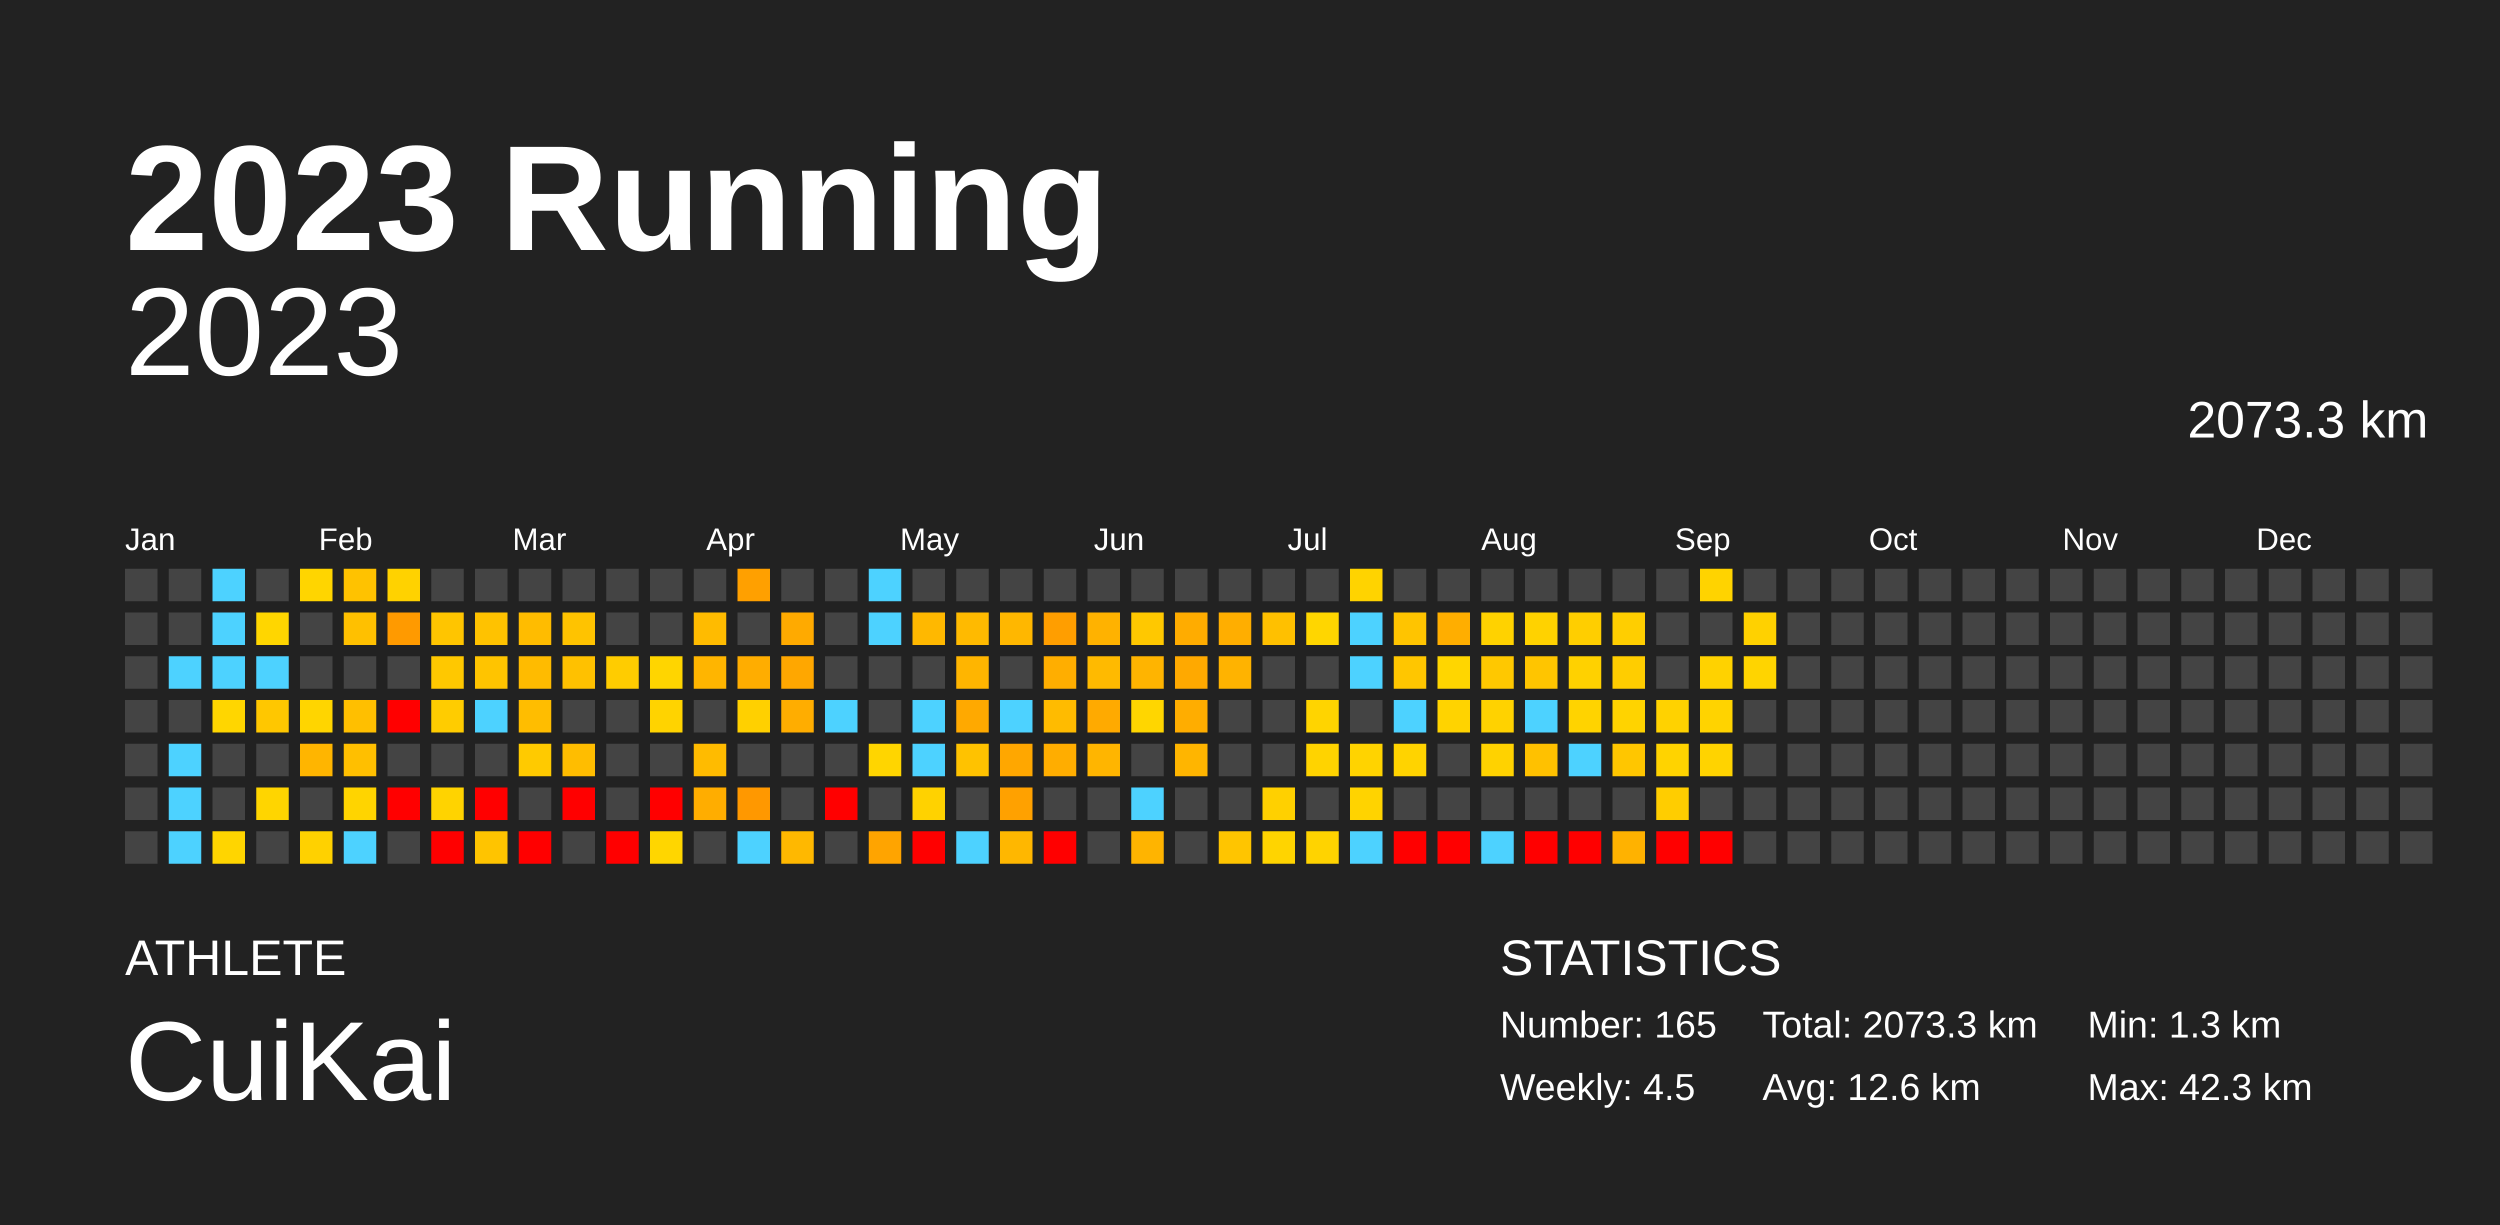
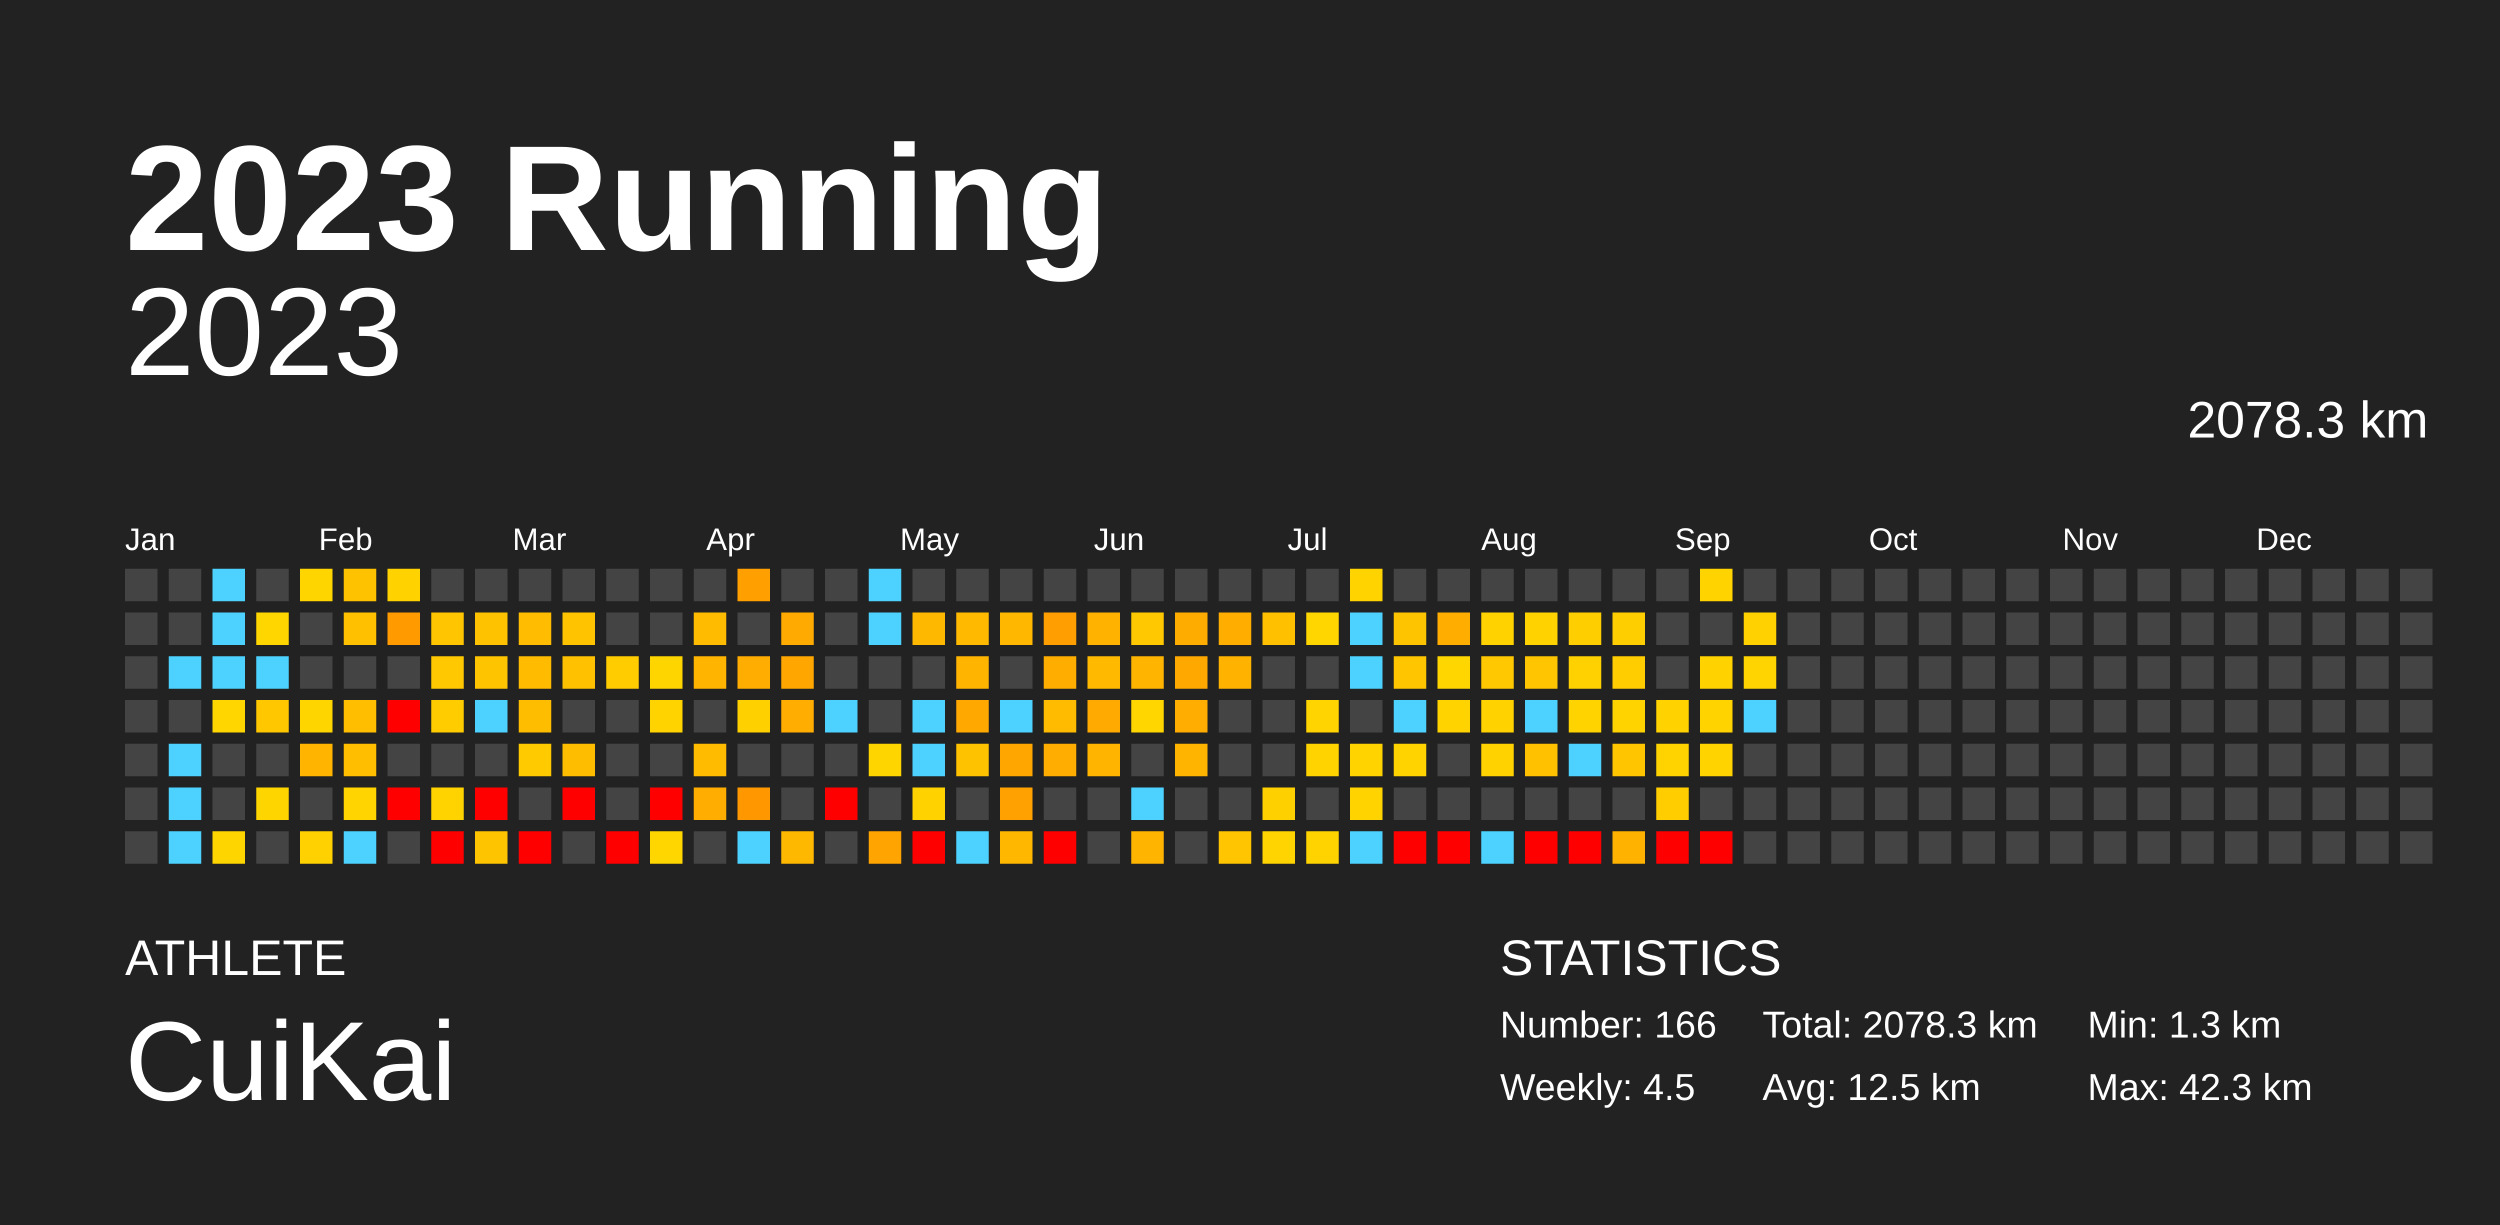
<svg xmlns="http://www.w3.org/2000/svg" baseProfile="full" height="98mm" version="1.1" viewBox="0,0,200,98" width="200mm">
  <defs />
  <rect fill="#222222" height="98" width="200" x="0" y="0" />
  <text fill="#FFFFFF" style="font-size:12px; font-family:Arial; font-weight:bold;" x="10" y="20">2023 Running</text>
  <text fill="#FFFFFF" style="font-size:4px; font-family:Arial" x="10" y="78">ATHLETE</text>
  <text fill="#FFFFFF" style="font-size:9px; font-family:Arial" x="10" y="88">CuiKai</text>
  <text fill="#FFFFFF" style="font-size:4px; font-family:Arial" x="120" y="78">STATISTICS</text>
-   <text fill="#FFFFFF" style="font-size:3px; font-family:Arial" x="120" y="83">Number: 165</text>
+   <text fill="#FFFFFF" style="font-size:3px; font-family:Arial" x="120" y="83">Number: 166</text>
  <text fill="#FFFFFF" style="font-size:3px; font-family:Arial" x="120" y="88">Weekly: 4.5</text>
-   <text fill="#FFFFFF" style="font-size:3px; font-family:Arial" x="141" y="83">Total: 2073.3 km</text>
-   <text fill="#FFFFFF" style="font-size:3px; font-family:Arial" x="141" y="88">Avg: 12.6 km</text>
+   <text fill="#FFFFFF" style="font-size:3px; font-family:Arial" x="141" y="83">Total: 2078.3 km</text>
+   <text fill="#FFFFFF" style="font-size:3px; font-family:Arial" x="141" y="88">Avg: 12.5 km</text>
  <text fill="#FFFFFF" style="font-size:3px; font-family:Arial" x="167" y="83">Min: 1.3 km</text>
  <text fill="#FFFFFF" style="font-size:3px; font-family:Arial" x="167" y="88">Max: 42.3 km</text>
  <text alignment-baseline="hanging" fill="#FFFFFF" style="font-size:10.0px; font-family:Arial;" x="10" y="30">2023</text>
-   <text alignment-baseline="hanging" fill="#FFFFFF" style="font-size:4.125px; font-family:Arial;" x="175" y="35">2073.3 km</text>
+   <text alignment-baseline="hanging" fill="#FFFFFF" style="font-size:4.125px; font-family:Arial;" x="175" y="35">2078.3 km</text>
  <text fill="#FFFFFF" style="font-size:2.5px; font-family:Arial" x="10.0" y="44">Jan</text>
  <text fill="#FFFFFF" style="font-size:2.5px; font-family:Arial" x="25.5" y="44">Feb</text>
  <text fill="#FFFFFF" style="font-size:2.5px; font-family:Arial" x="41.0" y="44">Mar</text>
  <text fill="#FFFFFF" style="font-size:2.5px; font-family:Arial" x="56.5" y="44">Apr</text>
  <text fill="#FFFFFF" style="font-size:2.5px; font-family:Arial" x="72.0" y="44">May</text>
  <text fill="#FFFFFF" style="font-size:2.5px; font-family:Arial" x="87.5" y="44">Jun</text>
  <text fill="#FFFFFF" style="font-size:2.5px; font-family:Arial" x="103.0" y="44">Jul</text>
  <text fill="#FFFFFF" style="font-size:2.5px; font-family:Arial" x="118.5" y="44">Aug</text>
  <text fill="#FFFFFF" style="font-size:2.5px; font-family:Arial" x="134.0" y="44">Sep</text>
  <text fill="#FFFFFF" style="font-size:2.5px; font-family:Arial" x="149.5" y="44">Oct</text>
  <text fill="#FFFFFF" style="font-size:2.5px; font-family:Arial" x="165.0" y="44">Nov</text>
  <text fill="#FFFFFF" style="font-size:2.5px; font-family:Arial" x="180.5" y="44">Dec</text>
  <rect fill="#444444" height="2.6" width="2.6" x="10.0" y="45.5" />
  <rect fill="#444444" height="2.6" width="2.6" x="10.0" y="49.0" />
  <rect fill="#444444" height="2.6" width="2.6" x="10.0" y="52.5" />
  <rect fill="#444444" height="2.6" width="2.6" x="10.0" y="56.0" />
  <rect fill="#444444" height="2.6" width="2.6" x="10.0" y="59.5" />
  <rect fill="#444444" height="2.6" width="2.6" x="10.0" y="63.0" />
  <rect fill="#444444" height="2.6" width="2.6" x="10.0" y="66.5" />
  <rect fill="#444444" height="2.6" width="2.6" x="13.5" y="45.5" />
  <rect fill="#444444" height="2.6" width="2.6" x="13.5" y="49.0" />
  <rect fill="#4dd2ff" height="2.6" width="2.6" x="13.5" y="52.5" />
  <rect fill="#444444" height="2.6" width="2.6" x="13.5" y="56.0" />
  <rect fill="#4dd2ff" height="2.6" width="2.6" x="13.5" y="59.5" />
  <rect fill="#4dd2ff" height="2.6" width="2.6" x="13.5" y="63.0" />
  <rect fill="#4dd2ff" height="2.6" width="2.6" x="13.5" y="66.5" />
  <rect fill="#4dd2ff" height="2.6" width="2.6" x="17.0" y="45.5" />
  <rect fill="#4dd2ff" height="2.6" width="2.6" x="17.0" y="49.0" />
  <rect fill="#4dd2ff" height="2.6" width="2.6" x="17.0" y="52.5" />
  <rect fill="#ffd600" height="2.6" width="2.6" x="17.0" y="56.0" />
  <rect fill="#444444" height="2.6" width="2.6" x="17.0" y="59.5" />
  <rect fill="#444444" height="2.6" width="2.6" x="17.0" y="63.0" />
  <rect fill="#ffd500" height="2.6" width="2.6" x="17.0" y="66.5" />
  <rect fill="#444444" height="2.6" width="2.6" x="20.5" y="45.5" />
  <rect fill="#ffd600" height="2.6" width="2.6" x="20.5" y="49.0" />
  <rect fill="#4dd2ff" height="2.6" width="2.6" x="20.5" y="52.5" />
  <rect fill="#ffc700" height="2.6" width="2.6" x="20.5" y="56.0" />
  <rect fill="#444444" height="2.6" width="2.6" x="20.5" y="59.5" />
  <rect fill="#ffd500" height="2.6" width="2.6" x="20.5" y="63.0" />
  <rect fill="#444444" height="2.6" width="2.6" x="20.5" y="66.5" />
  <rect fill="#ffd500" height="2.6" width="2.6" x="24.0" y="45.5" />
  <rect fill="#444444" height="2.6" width="2.6" x="24.0" y="49.0" />
  <rect fill="#444444" height="2.6" width="2.6" x="24.0" y="52.5" />
  <rect fill="#ffd500" height="2.6" width="2.6" x="24.0" y="56.0" />
  <rect fill="#ffb500" height="2.6" width="2.6" x="24.0" y="59.5" />
  <rect fill="#444444" height="2.6" width="2.6" x="24.0" y="63.0" />
  <rect fill="#ffd100" height="2.6" width="2.6" x="24.0" y="66.5" />
  <rect fill="#ffc200" height="2.6" width="2.6" x="27.5" y="45.5" />
  <rect fill="#ffc000" height="2.6" width="2.6" x="27.5" y="49.0" />
  <rect fill="#444444" height="2.6" width="2.6" x="27.5" y="52.5" />
  <rect fill="#ffbf00" height="2.6" width="2.6" x="27.5" y="56.0" />
  <rect fill="#ffbf00" height="2.6" width="2.6" x="27.5" y="59.5" />
  <rect fill="#ffd400" height="2.6" width="2.6" x="27.5" y="63.0" />
  <rect fill="#4dd2ff" height="2.6" width="2.6" x="27.5" y="66.5" />
  <rect fill="#ffd200" height="2.6" width="2.6" x="31.0" y="45.5" />
  <rect fill="#ff9a00" height="2.6" width="2.6" x="31.0" y="49.0" />
  <rect fill="#444444" height="2.6" width="2.6" x="31.0" y="52.5" />
  <rect fill="red" height="2.6" width="2.6" x="31.0" y="56.0" />
  <rect fill="#444444" height="2.6" width="2.6" x="31.0" y="59.5" />
  <rect fill="red" height="2.6" width="2.6" x="31.0" y="63.0" />
  <rect fill="#444444" height="2.6" width="2.6" x="31.0" y="66.5" />
  <rect fill="#444444" height="2.6" width="2.6" x="34.5" y="45.5" />
  <rect fill="#ffc500" height="2.6" width="2.6" x="34.5" y="49.0" />
  <rect fill="#ffc800" height="2.6" width="2.6" x="34.5" y="52.5" />
  <rect fill="#ffcc00" height="2.6" width="2.6" x="34.5" y="56.0" />
  <rect fill="#444444" height="2.6" width="2.6" x="34.5" y="59.5" />
  <rect fill="#ffd300" height="2.6" width="2.6" x="34.5" y="63.0" />
  <rect fill="red" height="2.6" width="2.6" x="34.5" y="66.5" />
  <rect fill="#444444" height="2.6" width="2.6" x="38.0" y="45.5" />
  <rect fill="#ffc200" height="2.6" width="2.6" x="38.0" y="49.0" />
  <rect fill="#ffc400" height="2.6" width="2.6" x="38.0" y="52.5" />
  <rect fill="#4dd2ff" height="2.6" width="2.6" x="38.0" y="56.0" />
  <rect fill="#444444" height="2.6" width="2.6" x="38.0" y="59.5" />
  <rect fill="red" height="2.6" width="2.6" x="38.0" y="63.0" />
  <rect fill="#ffc400" height="2.6" width="2.6" x="38.0" y="66.5" />
  <rect fill="#444444" height="2.6" width="2.6" x="41.5" y="45.5" />
  <rect fill="#ffbc00" height="2.6" width="2.6" x="41.5" y="49.0" />
  <rect fill="#ffbb00" height="2.6" width="2.6" x="41.5" y="52.5" />
  <rect fill="#ffbd00" height="2.6" width="2.6" x="41.5" y="56.0" />
  <rect fill="#ffca00" height="2.6" width="2.6" x="41.5" y="59.5" />
  <rect fill="#444444" height="2.6" width="2.6" x="41.5" y="63.0" />
  <rect fill="red" height="2.6" width="2.6" x="41.5" y="66.5" />
  <rect fill="#444444" height="2.6" width="2.6" x="45.0" y="45.5" />
  <rect fill="#ffc300" height="2.6" width="2.6" x="45.0" y="49.0" />
  <rect fill="#ffc100" height="2.6" width="2.6" x="45.0" y="52.5" />
  <rect fill="#444444" height="2.6" width="2.6" x="45.0" y="56.0" />
  <rect fill="#ffbd00" height="2.6" width="2.6" x="45.0" y="59.5" />
  <rect fill="red" height="2.6" width="2.6" x="45.0" y="63.0" />
  <rect fill="#444444" height="2.6" width="2.6" x="45.0" y="66.5" />
  <rect fill="#444444" height="2.6" width="2.6" x="48.5" y="45.5" />
  <rect fill="#444444" height="2.6" width="2.6" x="48.5" y="49.0" />
  <rect fill="#ffcc00" height="2.6" width="2.6" x="48.5" y="52.5" />
  <rect fill="#444444" height="2.6" width="2.6" x="48.5" y="56.0" />
  <rect fill="#444444" height="2.6" width="2.6" x="48.5" y="59.5" />
  <rect fill="#444444" height="2.6" width="2.6" x="48.5" y="63.0" />
  <rect fill="red" height="2.6" width="2.6" x="48.5" y="66.5" />
  <rect fill="#444444" height="2.6" width="2.6" x="52.0" y="45.5" />
  <rect fill="#444444" height="2.6" width="2.6" x="52.0" y="49.0" />
  <rect fill="#ffd500" height="2.6" width="2.6" x="52.0" y="52.5" />
  <rect fill="#ffd300" height="2.6" width="2.6" x="52.0" y="56.0" />
  <rect fill="#444444" height="2.6" width="2.6" x="52.0" y="59.5" />
  <rect fill="red" height="2.6" width="2.6" x="52.0" y="63.0" />
  <rect fill="#ffd600" height="2.6" width="2.6" x="52.0" y="66.5" />
  <rect fill="#444444" height="2.6" width="2.6" x="55.5" y="45.5" />
  <rect fill="#ffbb00" height="2.6" width="2.6" x="55.5" y="49.0" />
  <rect fill="#ffb500" height="2.6" width="2.6" x="55.5" y="52.5" />
  <rect fill="#444444" height="2.6" width="2.6" x="55.5" y="56.0" />
  <rect fill="#ffbb00" height="2.6" width="2.6" x="55.5" y="59.5" />
  <rect fill="#ffad00" height="2.6" width="2.6" x="55.5" y="63.0" />
  <rect fill="#444444" height="2.6" width="2.6" x="55.5" y="66.5" />
  <rect fill="#ffa000" height="2.6" width="2.6" x="59.0" y="45.5" />
  <rect fill="#444444" height="2.6" width="2.6" x="59.0" y="49.0" />
  <rect fill="#ffad00" height="2.6" width="2.6" x="59.0" y="52.5" />
  <rect fill="#ffd000" height="2.6" width="2.6" x="59.0" y="56.0" />
  <rect fill="#444444" height="2.6" width="2.6" x="59.0" y="59.5" />
  <rect fill="#ff9800" height="2.6" width="2.6" x="59.0" y="63.0" />
  <rect fill="#4dd2ff" height="2.6" width="2.6" x="59.0" y="66.5" />
  <rect fill="#444444" height="2.6" width="2.6" x="62.5" y="45.5" />
  <rect fill="#ffaa00" height="2.6" width="2.6" x="62.5" y="49.0" />
  <rect fill="#ffa700" height="2.6" width="2.6" x="62.5" y="52.5" />
  <rect fill="#ffad00" height="2.6" width="2.6" x="62.5" y="56.0" />
  <rect fill="#444444" height="2.6" width="2.6" x="62.5" y="59.5" />
  <rect fill="#444444" height="2.6" width="2.6" x="62.5" y="63.0" />
  <rect fill="#ffb800" height="2.6" width="2.6" x="62.5" y="66.5" />
  <rect fill="#444444" height="2.6" width="2.6" x="66.0" y="45.5" />
  <rect fill="#444444" height="2.6" width="2.6" x="66.0" y="49.0" />
  <rect fill="#444444" height="2.6" width="2.6" x="66.0" y="52.5" />
  <rect fill="#4dd2ff" height="2.6" width="2.6" x="66.0" y="56.0" />
  <rect fill="#444444" height="2.6" width="2.6" x="66.0" y="59.5" />
  <rect fill="red" height="2.6" width="2.6" x="66.0" y="63.0" />
  <rect fill="#444444" height="2.6" width="2.6" x="66.0" y="66.5" />
  <rect fill="#4dd2ff" height="2.6" width="2.6" x="69.5" y="45.5" />
  <rect fill="#4dd2ff" height="2.6" width="2.6" x="69.5" y="49.0" />
  <rect fill="#444444" height="2.6" width="2.6" x="69.5" y="52.5" />
  <rect fill="#444444" height="2.6" width="2.6" x="69.5" y="56.0" />
  <rect fill="#ffd500" height="2.6" width="2.6" x="69.5" y="59.5" />
  <rect fill="#444444" height="2.6" width="2.6" x="69.5" y="63.0" />
  <rect fill="#ffa400" height="2.6" width="2.6" x="69.5" y="66.5" />
  <rect fill="#444444" height="2.6" width="2.6" x="73.0" y="45.5" />
  <rect fill="#ffb800" height="2.6" width="2.6" x="73.0" y="49.0" />
  <rect fill="#444444" height="2.6" width="2.6" x="73.0" y="52.5" />
  <rect fill="#4dd2ff" height="2.6" width="2.6" x="73.0" y="56.0" />
  <rect fill="#4dd2ff" height="2.6" width="2.6" x="73.0" y="59.5" />
  <rect fill="#ffd200" height="2.6" width="2.6" x="73.0" y="63.0" />
  <rect fill="red" height="2.6" width="2.6" x="73.0" y="66.5" />
  <rect fill="#444444" height="2.6" width="2.6" x="76.5" y="45.5" />
  <rect fill="#ffba00" height="2.6" width="2.6" x="76.5" y="49.0" />
  <rect fill="#ffb500" height="2.6" width="2.6" x="76.5" y="52.5" />
  <rect fill="#ffa900" height="2.6" width="2.6" x="76.5" y="56.0" />
  <rect fill="#ffc200" height="2.6" width="2.6" x="76.5" y="59.5" />
  <rect fill="#444444" height="2.6" width="2.6" x="76.5" y="63.0" />
  <rect fill="#4dd2ff" height="2.6" width="2.6" x="76.5" y="66.5" />
  <rect fill="#444444" height="2.6" width="2.6" x="80.0" y="45.5" />
  <rect fill="#ffb700" height="2.6" width="2.6" x="80.0" y="49.0" />
  <rect fill="#444444" height="2.6" width="2.6" x="80.0" y="52.5" />
  <rect fill="#4dd2ff" height="2.6" width="2.6" x="80.0" y="56.0" />
  <rect fill="#ffa700" height="2.6" width="2.6" x="80.0" y="59.5" />
  <rect fill="#ffa100" height="2.6" width="2.6" x="80.0" y="63.0" />
  <rect fill="#ffb700" height="2.6" width="2.6" x="80.0" y="66.5" />
  <rect fill="#444444" height="2.6" width="2.6" x="83.5" y="45.5" />
  <rect fill="#ff9e00" height="2.6" width="2.6" x="83.5" y="49.0" />
  <rect fill="#ffae00" height="2.6" width="2.6" x="83.5" y="52.5" />
  <rect fill="#ffbb00" height="2.6" width="2.6" x="83.5" y="56.0" />
  <rect fill="#ffad00" height="2.6" width="2.6" x="83.5" y="59.5" />
  <rect fill="#444444" height="2.6" width="2.6" x="83.5" y="63.0" />
  <rect fill="red" height="2.6" width="2.6" x="83.5" y="66.5" />
  <rect fill="#444444" height="2.6" width="2.6" x="87.0" y="45.5" />
  <rect fill="#ffb200" height="2.6" width="2.6" x="87.0" y="49.0" />
  <rect fill="#ffba00" height="2.6" width="2.6" x="87.0" y="52.5" />
  <rect fill="#ffaa00" height="2.6" width="2.6" x="87.0" y="56.0" />
  <rect fill="#ffb500" height="2.6" width="2.6" x="87.0" y="59.5" />
  <rect fill="#444444" height="2.6" width="2.6" x="87.0" y="63.0" />
  <rect fill="#444444" height="2.6" width="2.6" x="87.0" y="66.5" />
  <rect fill="#444444" height="2.6" width="2.6" x="90.5" y="45.5" />
  <rect fill="#ffc800" height="2.6" width="2.6" x="90.5" y="49.0" />
  <rect fill="#ffb400" height="2.6" width="2.6" x="90.5" y="52.5" />
  <rect fill="#ffd600" height="2.6" width="2.6" x="90.5" y="56.0" />
  <rect fill="#444444" height="2.6" width="2.6" x="90.5" y="59.5" />
  <rect fill="#4dd2ff" height="2.6" width="2.6" x="90.5" y="63.0" />
  <rect fill="#ffb400" height="2.6" width="2.6" x="90.5" y="66.5" />
  <rect fill="#444444" height="2.6" width="2.6" x="94.0" y="45.5" />
  <rect fill="#ffac00" height="2.6" width="2.6" x="94.0" y="49.0" />
  <rect fill="#ffa900" height="2.6" width="2.6" x="94.0" y="52.5" />
  <rect fill="#ffad00" height="2.6" width="2.6" x="94.0" y="56.0" />
  <rect fill="#ffb500" height="2.6" width="2.6" x="94.0" y="59.5" />
  <rect fill="#444444" height="2.6" width="2.6" x="94.0" y="63.0" />
  <rect fill="#444444" height="2.6" width="2.6" x="94.0" y="66.5" />
  <rect fill="#444444" height="2.6" width="2.6" x="97.5" y="45.5" />
  <rect fill="#ffae00" height="2.6" width="2.6" x="97.5" y="49.0" />
  <rect fill="#ffb300" height="2.6" width="2.6" x="97.5" y="52.5" />
  <rect fill="#444444" height="2.6" width="2.6" x="97.5" y="56.0" />
  <rect fill="#444444" height="2.6" width="2.6" x="97.5" y="59.5" />
  <rect fill="#444444" height="2.6" width="2.6" x="97.5" y="63.0" />
  <rect fill="#ffc500" height="2.6" width="2.6" x="97.5" y="66.5" />
  <rect fill="#444444" height="2.6" width="2.6" x="101.0" y="45.5" />
  <rect fill="#ffc000" height="2.6" width="2.6" x="101.0" y="49.0" />
  <rect fill="#444444" height="2.6" width="2.6" x="101.0" y="52.5" />
  <rect fill="#444444" height="2.6" width="2.6" x="101.0" y="56.0" />
  <rect fill="#444444" height="2.6" width="2.6" x="101.0" y="59.5" />
  <rect fill="#ffd000" height="2.6" width="2.6" x="101.0" y="63.0" />
  <rect fill="#ffd400" height="2.6" width="2.6" x="101.0" y="66.5" />
  <rect fill="#444444" height="2.6" width="2.6" x="104.5" y="45.5" />
  <rect fill="#ffd600" height="2.6" width="2.6" x="104.5" y="49.0" />
  <rect fill="#444444" height="2.6" width="2.6" x="104.5" y="52.5" />
  <rect fill="#ffd400" height="2.6" width="2.6" x="104.5" y="56.0" />
  <rect fill="#ffd300" height="2.6" width="2.6" x="104.5" y="59.5" />
  <rect fill="#444444" height="2.6" width="2.6" x="104.5" y="63.0" />
  <rect fill="#ffd300" height="2.6" width="2.6" x="104.5" y="66.5" />
  <rect fill="#ffd300" height="2.6" width="2.6" x="108.0" y="45.5" />
  <rect fill="#4dd2ff" height="2.6" width="2.6" x="108.0" y="49.0" />
  <rect fill="#4dd2ff" height="2.6" width="2.6" x="108.0" y="52.5" />
  <rect fill="#444444" height="2.6" width="2.6" x="108.0" y="56.0" />
  <rect fill="#ffd300" height="2.6" width="2.6" x="108.0" y="59.5" />
  <rect fill="#ffd300" height="2.6" width="2.6" x="108.0" y="63.0" />
  <rect fill="#4dd2ff" height="2.6" width="2.6" x="108.0" y="66.5" />
  <rect fill="#444444" height="2.6" width="2.6" x="111.5" y="45.5" />
  <rect fill="#ffc400" height="2.6" width="2.6" x="111.5" y="49.0" />
  <rect fill="#ffc600" height="2.6" width="2.6" x="111.5" y="52.5" />
  <rect fill="#4dd2ff" height="2.6" width="2.6" x="111.5" y="56.0" />
  <rect fill="#ffd300" height="2.6" width="2.6" x="111.5" y="59.5" />
  <rect fill="#444444" height="2.6" width="2.6" x="111.5" y="63.0" />
  <rect fill="red" height="2.6" width="2.6" x="111.5" y="66.5" />
  <rect fill="#444444" height="2.6" width="2.6" x="115.0" y="45.5" />
  <rect fill="#ffae00" height="2.6" width="2.6" x="115.0" y="49.0" />
  <rect fill="#ffd600" height="2.6" width="2.6" x="115.0" y="52.5" />
  <rect fill="#ffd300" height="2.6" width="2.6" x="115.0" y="56.0" />
  <rect fill="#444444" height="2.6" width="2.6" x="115.0" y="59.5" />
  <rect fill="#444444" height="2.6" width="2.6" x="115.0" y="63.0" />
  <rect fill="red" height="2.6" width="2.6" x="115.0" y="66.5" />
  <rect fill="#444444" height="2.6" width="2.6" x="118.5" y="45.5" />
  <rect fill="#ffd200" height="2.6" width="2.6" x="118.5" y="49.0" />
  <rect fill="#ffc800" height="2.6" width="2.6" x="118.5" y="52.5" />
  <rect fill="#ffd200" height="2.6" width="2.6" x="118.5" y="56.0" />
  <rect fill="#ffd200" height="2.6" width="2.6" x="118.5" y="59.5" />
  <rect fill="#444444" height="2.6" width="2.6" x="118.5" y="63.0" />
  <rect fill="#4dd2ff" height="2.6" width="2.6" x="118.5" y="66.5" />
  <rect fill="#444444" height="2.6" width="2.6" x="122.0" y="45.5" />
  <rect fill="#ffd200" height="2.6" width="2.6" x="122.0" y="49.0" />
  <rect fill="#ffc500" height="2.6" width="2.6" x="122.0" y="52.5" />
  <rect fill="#4dd2ff" height="2.6" width="2.6" x="122.0" y="56.0" />
  <rect fill="#ffc100" height="2.6" width="2.6" x="122.0" y="59.5" />
  <rect fill="#444444" height="2.6" width="2.6" x="122.0" y="63.0" />
  <rect fill="red" height="2.6" width="2.6" x="122.0" y="66.5" />
  <rect fill="#444444" height="2.6" width="2.6" x="125.5" y="45.5" />
  <rect fill="#ffce00" height="2.6" width="2.6" x="125.5" y="49.0" />
  <rect fill="#ffd100" height="2.6" width="2.6" x="125.5" y="52.5" />
  <rect fill="#ffd300" height="2.6" width="2.6" x="125.5" y="56.0" />
  <rect fill="#4dd2ff" height="2.6" width="2.6" x="125.5" y="59.5" />
  <rect fill="#444444" height="2.6" width="2.6" x="125.5" y="63.0" />
  <rect fill="red" height="2.6" width="2.6" x="125.5" y="66.5" />
  <rect fill="#444444" height="2.6" width="2.6" x="129.0" y="45.5" />
  <rect fill="#ffce00" height="2.6" width="2.6" x="129.0" y="49.0" />
  <rect fill="#ffcd00" height="2.6" width="2.6" x="129.0" y="52.5" />
  <rect fill="#ffd300" height="2.6" width="2.6" x="129.0" y="56.0" />
  <rect fill="#ffc600" height="2.6" width="2.6" x="129.0" y="59.5" />
  <rect fill="#444444" height="2.6" width="2.6" x="129.0" y="63.0" />
  <rect fill="#ffb200" height="2.6" width="2.6" x="129.0" y="66.5" />
  <rect fill="#444444" height="2.6" width="2.6" x="132.5" y="45.5" />
  <rect fill="#444444" height="2.6" width="2.6" x="132.5" y="49.0" />
  <rect fill="#444444" height="2.6" width="2.6" x="132.5" y="52.5" />
  <rect fill="#ffd200" height="2.6" width="2.6" x="132.5" y="56.0" />
  <rect fill="#ffd300" height="2.6" width="2.6" x="132.5" y="59.5" />
  <rect fill="#ffcd00" height="2.6" width="2.6" x="132.5" y="63.0" />
  <rect fill="red" height="2.6" width="2.6" x="132.5" y="66.5" />
  <rect fill="#ffd300" height="2.6" width="2.6" x="136.0" y="45.5" />
  <rect fill="#444444" height="2.6" width="2.6" x="136.0" y="49.0" />
  <rect fill="#ffd200" height="2.6" width="2.6" x="136.0" y="52.5" />
  <rect fill="#ffd300" height="2.6" width="2.6" x="136.0" y="56.0" />
  <rect fill="#ffd300" height="2.6" width="2.6" x="136.0" y="59.5" />
  <rect fill="#444444" height="2.6" width="2.6" x="136.0" y="63.0" />
  <rect fill="red" height="2.6" width="2.6" x="136.0" y="66.5" />
  <rect fill="#444444" height="2.6" width="2.6" x="139.5" y="45.5" />
  <rect fill="#ffd100" height="2.6" width="2.6" x="139.5" y="49.0" />
  <rect fill="#ffd400" height="2.6" width="2.6" x="139.5" y="52.5" />
-   <rect fill="#444444" height="2.6" width="2.6" x="139.5" y="56.0" />
+   <rect fill="#4dd2ff" height="2.6" width="2.6" x="139.5" y="56.0" />
  <rect fill="#444444" height="2.6" width="2.6" x="139.5" y="59.5" />
  <rect fill="#444444" height="2.6" width="2.6" x="139.5" y="63.0" />
  <rect fill="#444444" height="2.6" width="2.6" x="139.5" y="66.5" />
  <rect fill="#444444" height="2.6" width="2.6" x="143.0" y="45.5" />
  <rect fill="#444444" height="2.6" width="2.6" x="143.0" y="49.0" />
  <rect fill="#444444" height="2.6" width="2.6" x="143.0" y="52.5" />
  <rect fill="#444444" height="2.6" width="2.6" x="143.0" y="56.0" />
  <rect fill="#444444" height="2.6" width="2.6" x="143.0" y="59.5" />
  <rect fill="#444444" height="2.6" width="2.6" x="143.0" y="63.0" />
  <rect fill="#444444" height="2.6" width="2.6" x="143.0" y="66.5" />
  <rect fill="#444444" height="2.6" width="2.6" x="146.5" y="45.5" />
  <rect fill="#444444" height="2.6" width="2.6" x="146.5" y="49.0" />
  <rect fill="#444444" height="2.6" width="2.6" x="146.5" y="52.5" />
  <rect fill="#444444" height="2.6" width="2.6" x="146.5" y="56.0" />
  <rect fill="#444444" height="2.6" width="2.6" x="146.5" y="59.5" />
  <rect fill="#444444" height="2.6" width="2.6" x="146.5" y="63.0" />
  <rect fill="#444444" height="2.6" width="2.6" x="146.5" y="66.5" />
  <rect fill="#444444" height="2.6" width="2.6" x="150.0" y="45.5" />
  <rect fill="#444444" height="2.6" width="2.6" x="150.0" y="49.0" />
  <rect fill="#444444" height="2.6" width="2.6" x="150.0" y="52.5" />
  <rect fill="#444444" height="2.6" width="2.6" x="150.0" y="56.0" />
  <rect fill="#444444" height="2.6" width="2.6" x="150.0" y="59.5" />
  <rect fill="#444444" height="2.6" width="2.6" x="150.0" y="63.0" />
  <rect fill="#444444" height="2.6" width="2.6" x="150.0" y="66.5" />
  <rect fill="#444444" height="2.6" width="2.6" x="153.5" y="45.5" />
  <rect fill="#444444" height="2.6" width="2.6" x="153.5" y="49.0" />
  <rect fill="#444444" height="2.6" width="2.6" x="153.5" y="52.5" />
  <rect fill="#444444" height="2.6" width="2.6" x="153.5" y="56.0" />
  <rect fill="#444444" height="2.6" width="2.6" x="153.5" y="59.5" />
  <rect fill="#444444" height="2.6" width="2.6" x="153.5" y="63.0" />
  <rect fill="#444444" height="2.6" width="2.6" x="153.5" y="66.5" />
  <rect fill="#444444" height="2.6" width="2.6" x="157.0" y="45.5" />
  <rect fill="#444444" height="2.6" width="2.6" x="157.0" y="49.0" />
  <rect fill="#444444" height="2.6" width="2.6" x="157.0" y="52.5" />
  <rect fill="#444444" height="2.6" width="2.6" x="157.0" y="56.0" />
  <rect fill="#444444" height="2.6" width="2.6" x="157.0" y="59.5" />
  <rect fill="#444444" height="2.6" width="2.6" x="157.0" y="63.0" />
  <rect fill="#444444" height="2.6" width="2.6" x="157.0" y="66.5" />
  <rect fill="#444444" height="2.6" width="2.6" x="160.5" y="45.5" />
  <rect fill="#444444" height="2.6" width="2.6" x="160.5" y="49.0" />
  <rect fill="#444444" height="2.6" width="2.6" x="160.5" y="52.5" />
  <rect fill="#444444" height="2.6" width="2.6" x="160.5" y="56.0" />
  <rect fill="#444444" height="2.6" width="2.6" x="160.5" y="59.5" />
  <rect fill="#444444" height="2.6" width="2.6" x="160.5" y="63.0" />
  <rect fill="#444444" height="2.6" width="2.6" x="160.5" y="66.5" />
  <rect fill="#444444" height="2.6" width="2.6" x="164.0" y="45.5" />
  <rect fill="#444444" height="2.6" width="2.6" x="164.0" y="49.0" />
  <rect fill="#444444" height="2.6" width="2.6" x="164.0" y="52.5" />
  <rect fill="#444444" height="2.6" width="2.6" x="164.0" y="56.0" />
  <rect fill="#444444" height="2.6" width="2.6" x="164.0" y="59.5" />
  <rect fill="#444444" height="2.6" width="2.6" x="164.0" y="63.0" />
  <rect fill="#444444" height="2.6" width="2.6" x="164.0" y="66.5" />
  <rect fill="#444444" height="2.6" width="2.6" x="167.5" y="45.5" />
  <rect fill="#444444" height="2.6" width="2.6" x="167.5" y="49.0" />
  <rect fill="#444444" height="2.6" width="2.6" x="167.5" y="52.5" />
  <rect fill="#444444" height="2.6" width="2.6" x="167.5" y="56.0" />
  <rect fill="#444444" height="2.6" width="2.6" x="167.5" y="59.5" />
  <rect fill="#444444" height="2.6" width="2.6" x="167.5" y="63.0" />
  <rect fill="#444444" height="2.6" width="2.6" x="167.5" y="66.5" />
  <rect fill="#444444" height="2.6" width="2.6" x="171.0" y="45.5" />
  <rect fill="#444444" height="2.6" width="2.6" x="171.0" y="49.0" />
  <rect fill="#444444" height="2.6" width="2.6" x="171.0" y="52.5" />
  <rect fill="#444444" height="2.6" width="2.6" x="171.0" y="56.0" />
  <rect fill="#444444" height="2.6" width="2.6" x="171.0" y="59.5" />
  <rect fill="#444444" height="2.6" width="2.6" x="171.0" y="63.0" />
  <rect fill="#444444" height="2.6" width="2.6" x="171.0" y="66.5" />
  <rect fill="#444444" height="2.6" width="2.6" x="174.5" y="45.5" />
  <rect fill="#444444" height="2.6" width="2.6" x="174.5" y="49.0" />
  <rect fill="#444444" height="2.6" width="2.6" x="174.5" y="52.5" />
  <rect fill="#444444" height="2.6" width="2.6" x="174.5" y="56.0" />
  <rect fill="#444444" height="2.6" width="2.6" x="174.5" y="59.5" />
  <rect fill="#444444" height="2.6" width="2.6" x="174.5" y="63.0" />
  <rect fill="#444444" height="2.6" width="2.6" x="174.5" y="66.5" />
  <rect fill="#444444" height="2.6" width="2.6" x="178.0" y="45.5" />
  <rect fill="#444444" height="2.6" width="2.6" x="178.0" y="49.0" />
  <rect fill="#444444" height="2.6" width="2.6" x="178.0" y="52.5" />
  <rect fill="#444444" height="2.6" width="2.6" x="178.0" y="56.0" />
  <rect fill="#444444" height="2.6" width="2.6" x="178.0" y="59.5" />
  <rect fill="#444444" height="2.6" width="2.6" x="178.0" y="63.0" />
  <rect fill="#444444" height="2.6" width="2.6" x="178.0" y="66.5" />
  <rect fill="#444444" height="2.6" width="2.6" x="181.5" y="45.5" />
  <rect fill="#444444" height="2.6" width="2.6" x="181.5" y="49.0" />
  <rect fill="#444444" height="2.6" width="2.6" x="181.5" y="52.5" />
  <rect fill="#444444" height="2.6" width="2.6" x="181.5" y="56.0" />
  <rect fill="#444444" height="2.6" width="2.6" x="181.5" y="59.5" />
  <rect fill="#444444" height="2.6" width="2.6" x="181.5" y="63.0" />
  <rect fill="#444444" height="2.6" width="2.6" x="181.5" y="66.5" />
  <rect fill="#444444" height="2.6" width="2.6" x="185.0" y="45.5" />
  <rect fill="#444444" height="2.6" width="2.6" x="185.0" y="49.0" />
  <rect fill="#444444" height="2.6" width="2.6" x="185.0" y="52.5" />
  <rect fill="#444444" height="2.6" width="2.6" x="185.0" y="56.0" />
  <rect fill="#444444" height="2.6" width="2.6" x="185.0" y="59.5" />
  <rect fill="#444444" height="2.6" width="2.6" x="185.0" y="63.0" />
  <rect fill="#444444" height="2.6" width="2.6" x="185.0" y="66.5" />
  <rect fill="#444444" height="2.6" width="2.6" x="188.5" y="45.5" />
  <rect fill="#444444" height="2.6" width="2.6" x="188.5" y="49.0" />
  <rect fill="#444444" height="2.6" width="2.6" x="188.5" y="52.5" />
  <rect fill="#444444" height="2.6" width="2.6" x="188.5" y="56.0" />
  <rect fill="#444444" height="2.6" width="2.6" x="188.5" y="59.5" />
  <rect fill="#444444" height="2.6" width="2.6" x="188.5" y="63.0" />
  <rect fill="#444444" height="2.6" width="2.6" x="188.5" y="66.5" />
  <rect fill="#444444" height="2.6" width="2.6" x="192.0" y="45.5" />
  <rect fill="#444444" height="2.6" width="2.6" x="192.0" y="49.0" />
  <rect fill="#444444" height="2.6" width="2.6" x="192.0" y="52.5" />
  <rect fill="#444444" height="2.6" width="2.6" x="192.0" y="56.0" />
  <rect fill="#444444" height="2.6" width="2.6" x="192.0" y="59.5" />
  <rect fill="#444444" height="2.6" width="2.6" x="192.0" y="63.0" />
  <rect fill="#444444" height="2.6" width="2.6" x="192.0" y="66.5" />
</svg>
